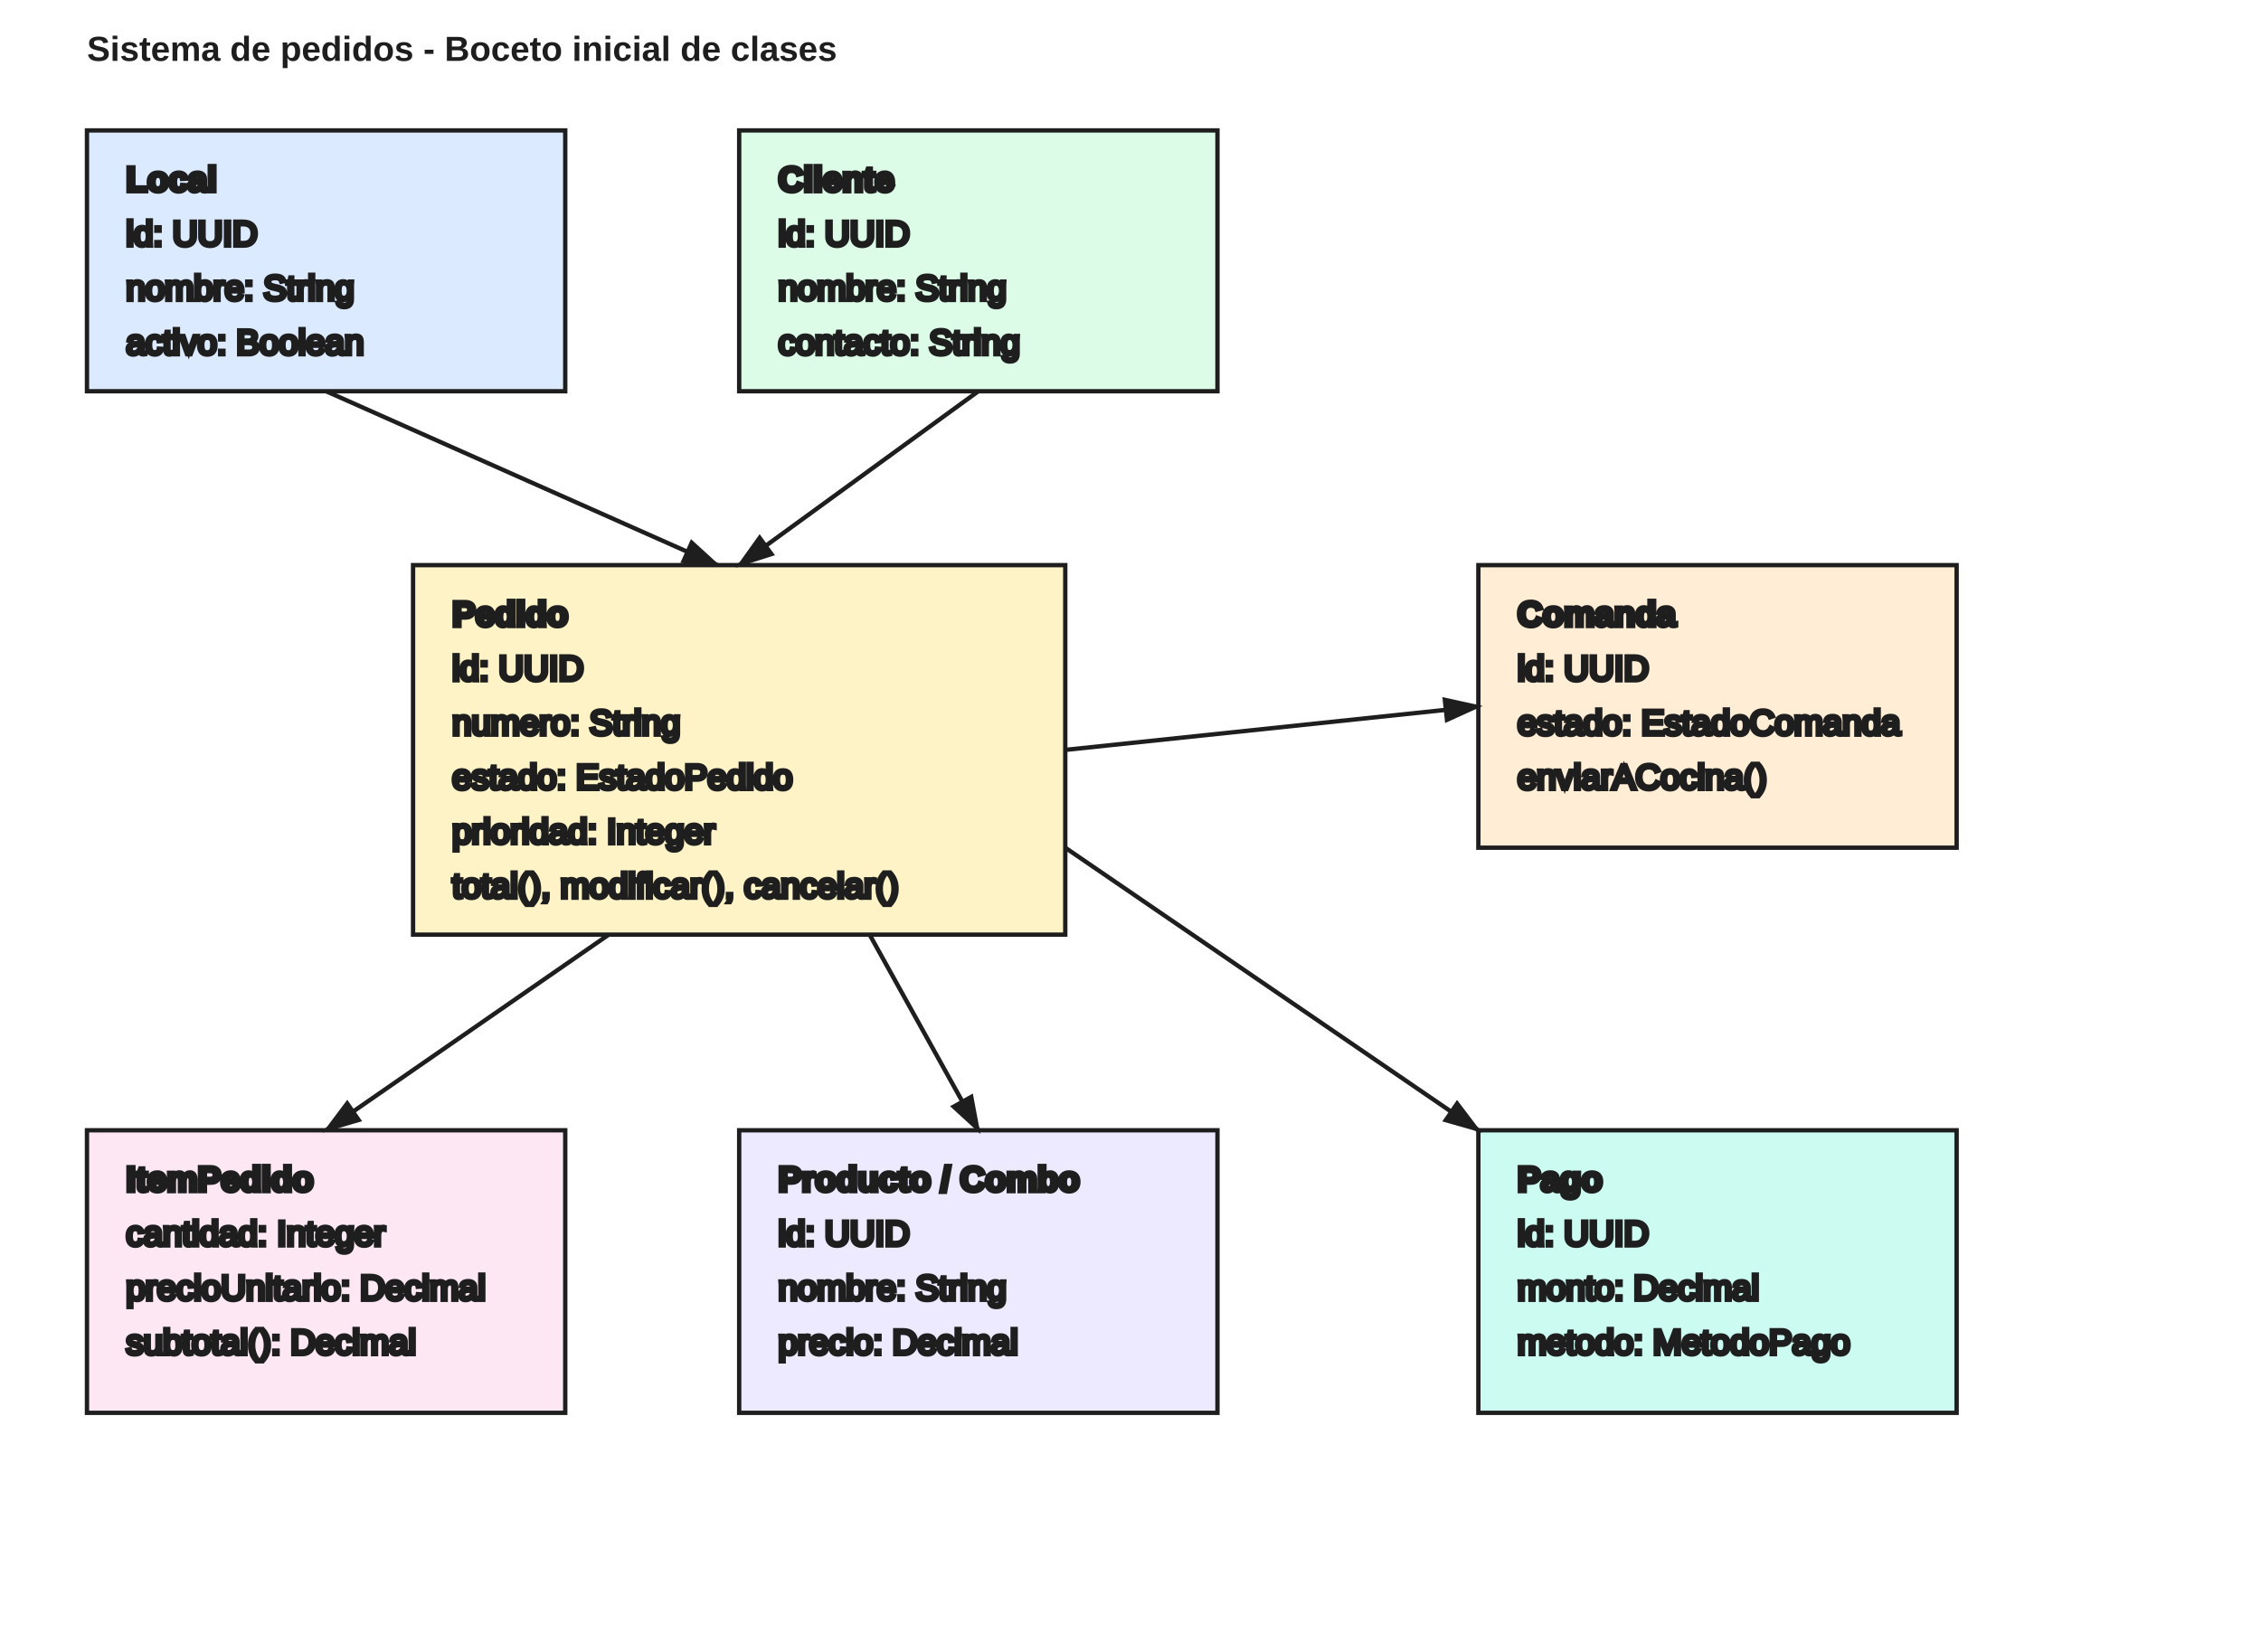
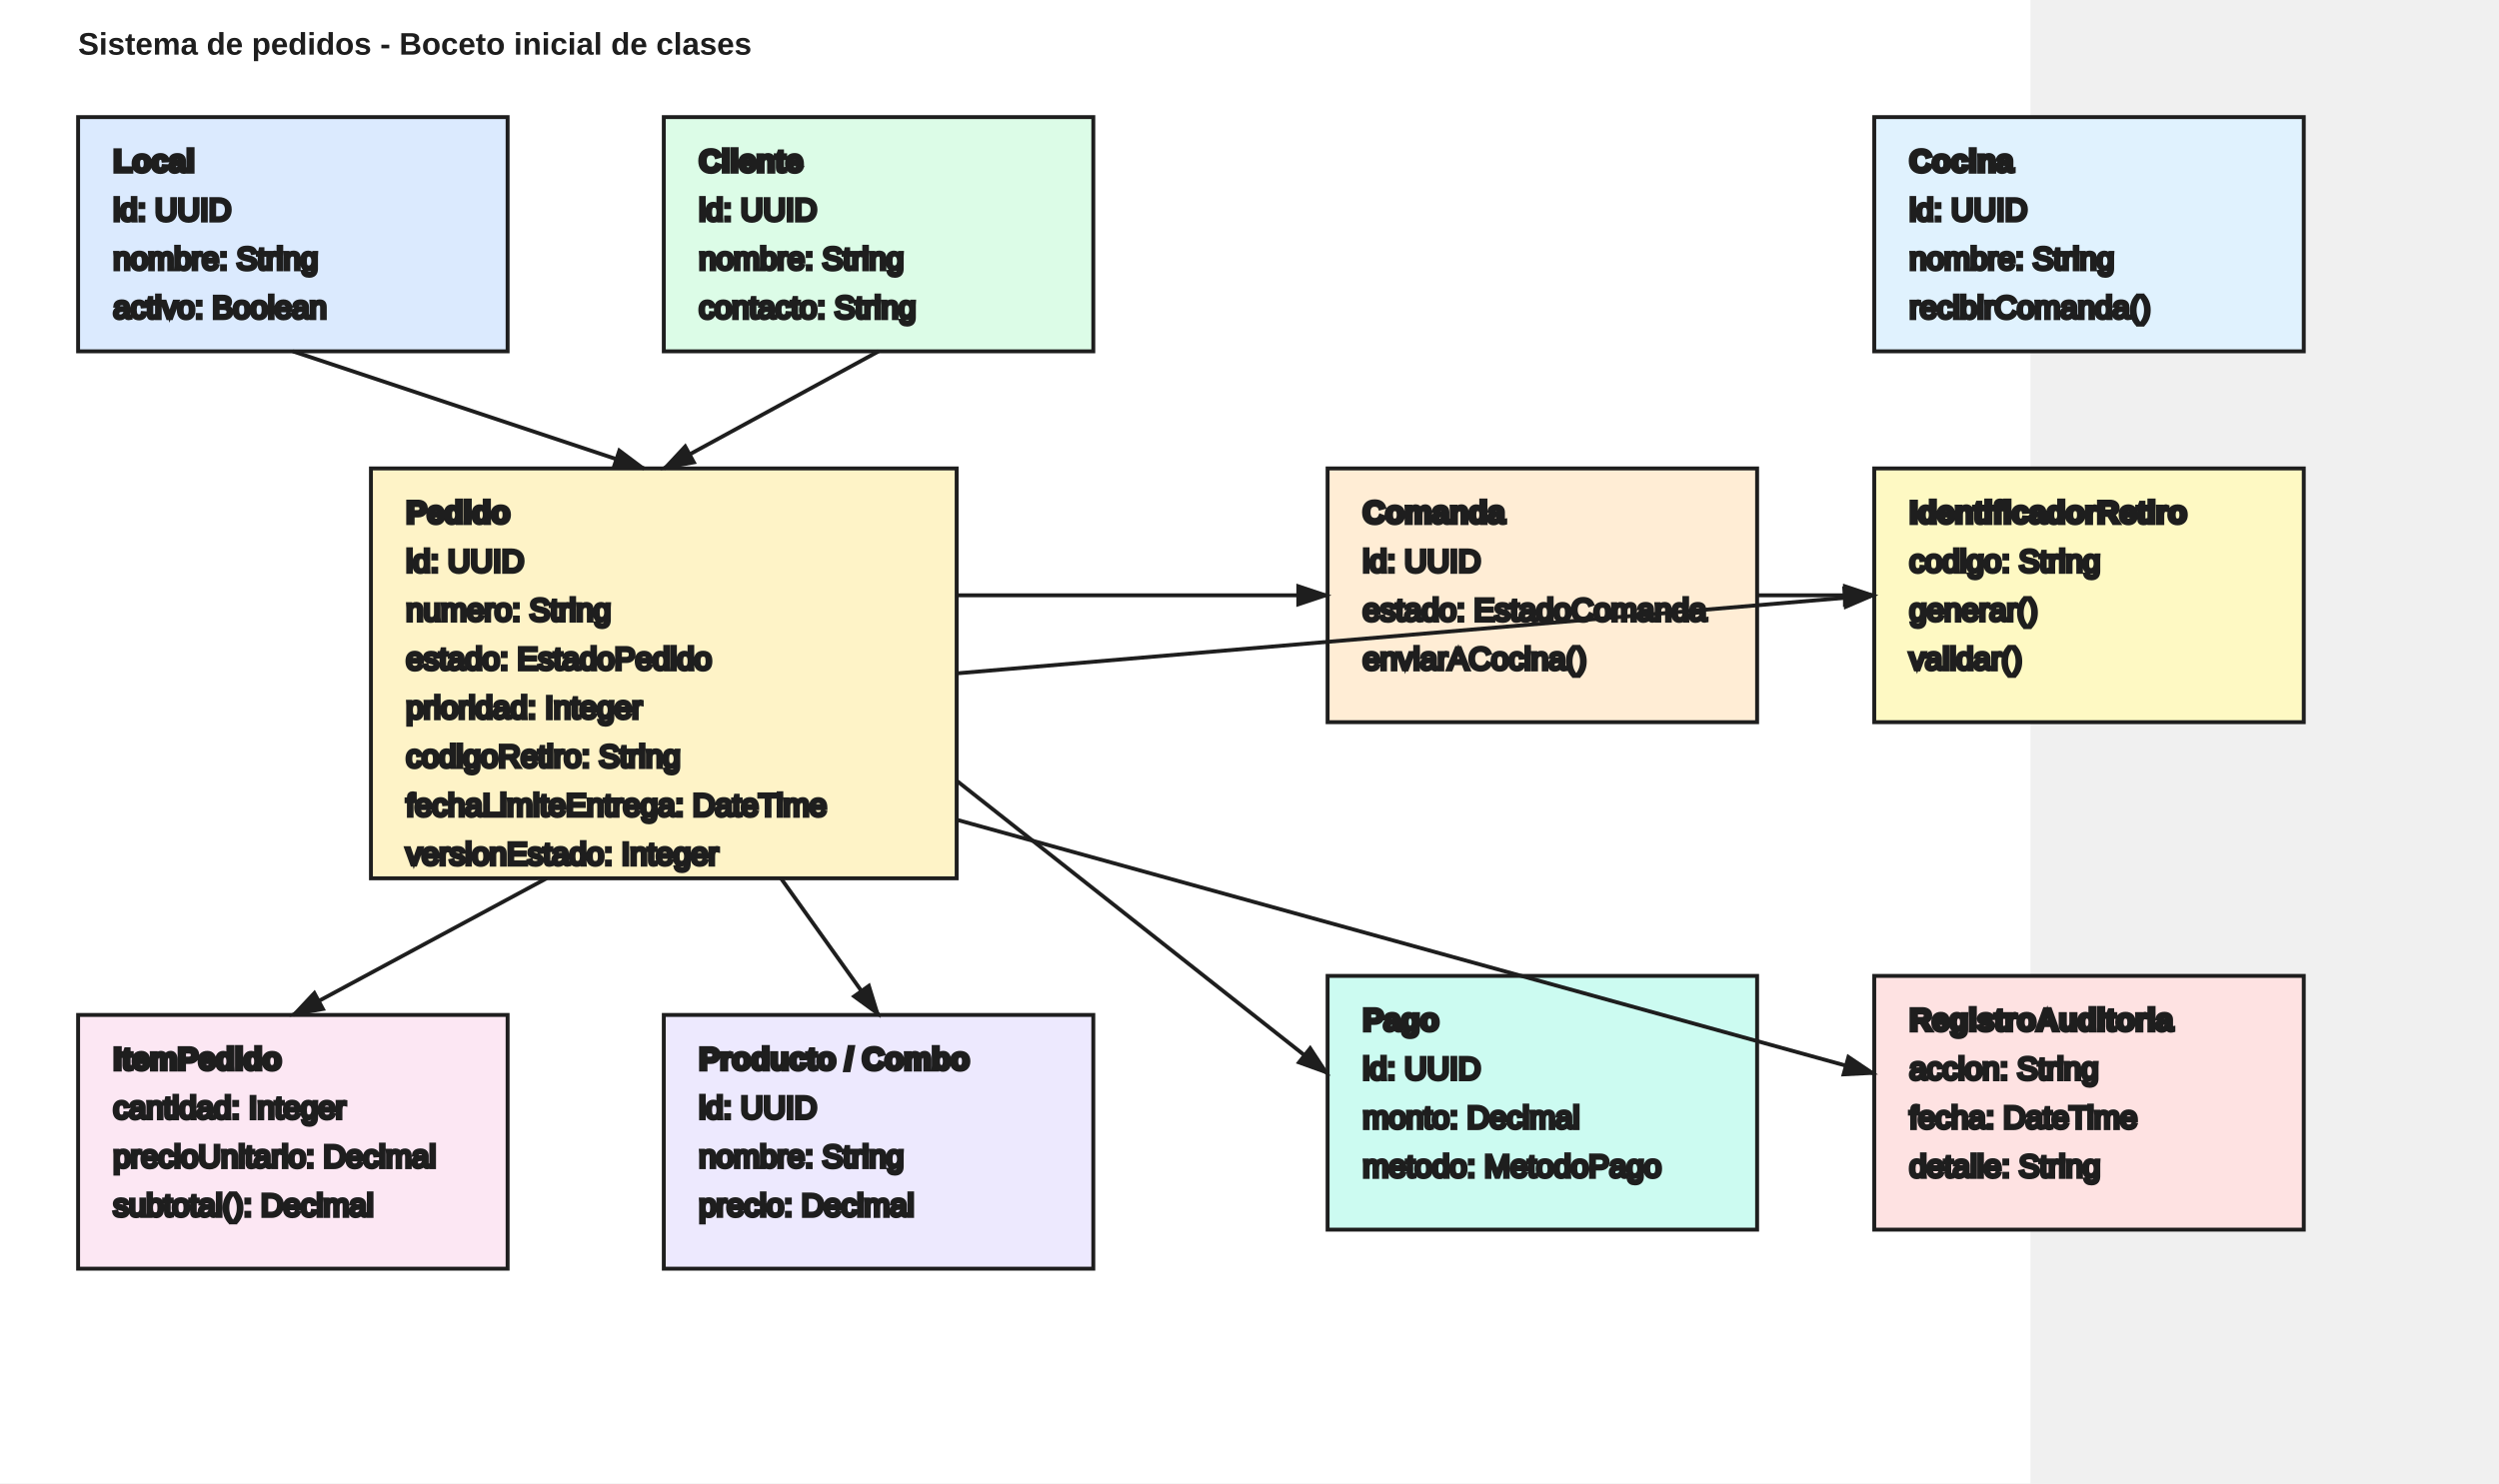
- <svg xmlns="http://www.w3.org/2000/svg" width="1040" height="760" viewBox="0 0 1040 760">
+ <svg xmlns="http://www.w3.org/2000/svg" width="1280" height="760" viewBox="0 0 1280 760">
  <rect width="1040" height="760" fill="#fff" />
  <style>text{font-family:Arial,sans-serif;fill:#1e1e1e;font-size:16px} .box{stroke:#1e1e1e;stroke-width:2;rx:8} .line{stroke:#1e1e1e;stroke-width:2;marker-end:url(#arrow)}</style>
  <defs>
    <marker id="arrow" markerWidth="10" markerHeight="10" refX="8" refY="3" orient="auto">
      <path d="M0,0 L0,6 L9,3 z" fill="#1e1e1e" />
    </marker>
  </defs>
  <text x="40" y="28" font-size="24" font-weight="bold">Sistema de pedidos - Boceto inicial de clases</text>
  <g class="box" fill="#dbeafe">
    <rect x="40" y="60" width="220" height="120" />
    <text x="58" y="88" font-weight="bold">Local</text>
    <text x="58" y="113">id: UUID</text>
    <text x="58" y="138">nombre: String</text>
    <text x="58" y="163">activo: Boolean</text>
  </g>
  <g class="box" fill="#dcfce7">
    <rect x="340" y="60" width="220" height="120" />
    <text x="358" y="88" font-weight="bold">Cliente</text>
    <text x="358" y="113">id: UUID</text>
    <text x="358" y="138">nombre: String</text>
    <text x="358" y="163">contacto: String</text>
  </g>
  <g class="box" fill="#fef3c7">
-     <rect x="190" y="260" width="300" height="170" />
-     <text x="208" y="288" font-weight="bold">Pedido</text>
-     <text x="208" y="313">id: UUID</text>
-     <text x="208" y="338">numero: String</text>
-     <text x="208" y="363">estado: EstadoPedido</text>
-     <text x="208" y="388">prioridad: Integer</text>
-     <text x="208" y="413">total(), modificar(), cancelar()</text>
+     <rect x="190" y="240" width="300" height="210" />
+     <text x="208" y="268" font-weight="bold">Pedido</text>
+     <text x="208" y="293">id: UUID</text>
+     <text x="208" y="318">numero: String</text>
+     <text x="208" y="343">estado: EstadoPedido</text>
+     <text x="208" y="368">prioridad: Integer</text>
+     <text x="208" y="393">codigoRetiro: String</text>
+     <text x="208" y="418">fechaLimiteEntrega: DateTime</text>
+     <text x="208" y="443">versionEstado: Integer</text>
  </g>
  <g class="box" fill="#fce7f3">
    <rect x="40" y="520" width="220" height="130" />
    <text x="58" y="548" font-weight="bold">ItemPedido</text>
    <text x="58" y="573">cantidad: Integer</text>
    <text x="58" y="598">precioUnitario: Decimal</text>
    <text x="58" y="623">subtotal(): Decimal</text>
  </g>
  <g class="box" fill="#ede9fe">
    <rect x="340" y="520" width="220" height="130" />
    <text x="358" y="548" font-weight="bold">Producto / Combo</text>
    <text x="358" y="573">id: UUID</text>
    <text x="358" y="598">nombre: String</text>
    <text x="358" y="623">precio: Decimal</text>
  </g>
  <g class="box" fill="#ffedd5">
-     <rect x="680" y="260" width="220" height="130" />
-     <text x="698" y="288" font-weight="bold">Comanda</text>
-     <text x="698" y="313">id: UUID</text>
-     <text x="698" y="338">estado: EstadoComanda</text>
-     <text x="698" y="363">enviarACocina()</text>
+     <rect x="680" y="240" width="220" height="130" />
+     <text x="698" y="268" font-weight="bold">Comanda</text>
+     <text x="698" y="293">id: UUID</text>
+     <text x="698" y="318">estado: EstadoComanda</text>
+     <text x="698" y="343">enviarACocina()</text>
  </g>
  <g class="box" fill="#ccfbf1">
-     <rect x="680" y="520" width="220" height="130" />
-     <text x="698" y="548" font-weight="bold">Pago</text>
-     <text x="698" y="573">id: UUID</text>
-     <text x="698" y="598">monto: Decimal</text>
-     <text x="698" y="623">metodo: MetodoPago</text>
+     <rect x="680" y="500" width="220" height="130" />
+     <text x="698" y="528" font-weight="bold">Pago</text>
+     <text x="698" y="553">id: UUID</text>
+     <text x="698" y="578">monto: Decimal</text>
+     <text x="698" y="603">metodo: MetodoPago</text>
  </g>
-   <path class="line" d="M150 180 L330 260" />
-   <path class="line" d="M450 180 L340 260" />
-   <path class="line" d="M280 430 L150 520" />
-   <path class="line" d="M400 430 L450 520" />
-   <path class="line" d="M490 345 L680 325" />
-   <path class="line" d="M490 390 L680 520" />
+   <g class="box" fill="#e0f2fe">
+     <rect x="960" y="60" width="220" height="120" />
+     <text x="978" y="88" font-weight="bold">Cocina</text>
+     <text x="978" y="113">id: UUID</text>
+     <text x="978" y="138">nombre: String</text>
+     <text x="978" y="163">recibirComanda()</text>
+   </g>
+   <g class="box" fill="#fef9c3">
+     <rect x="960" y="240" width="220" height="130" />
+     <text x="978" y="268" font-weight="bold">IdentificadorRetiro</text>
+     <text x="978" y="293">codigo: String</text>
+     <text x="978" y="318">generar()</text>
+     <text x="978" y="343">validar()</text>
+   </g>
+   <g class="box" fill="#fee2e2">
+     <rect x="960" y="500" width="220" height="130" />
+     <text x="978" y="528" font-weight="bold">RegistroAuditoria</text>
+     <text x="978" y="553">accion: String</text>
+     <text x="978" y="578">fecha: DateTime</text>
+     <text x="978" y="603">detalle: String</text>
+   </g>
+   <path class="line" d="M150 180 L330 240" />
+   <path class="line" d="M450 180 L340 240" />
+   <path class="line" d="M280 450 L150 520" />
+   <path class="line" d="M400 450 L450 520" />
+   <path class="line" d="M490 305 L680 305" />
+   <path class="line" d="M490 400 L680 550" />
+   <path class="line" d="M900 305 L960 305" />
+   <path class="line" d="M490 345 L960 305" />
+   <path class="line" d="M490 420 L960 550" />
</svg>
